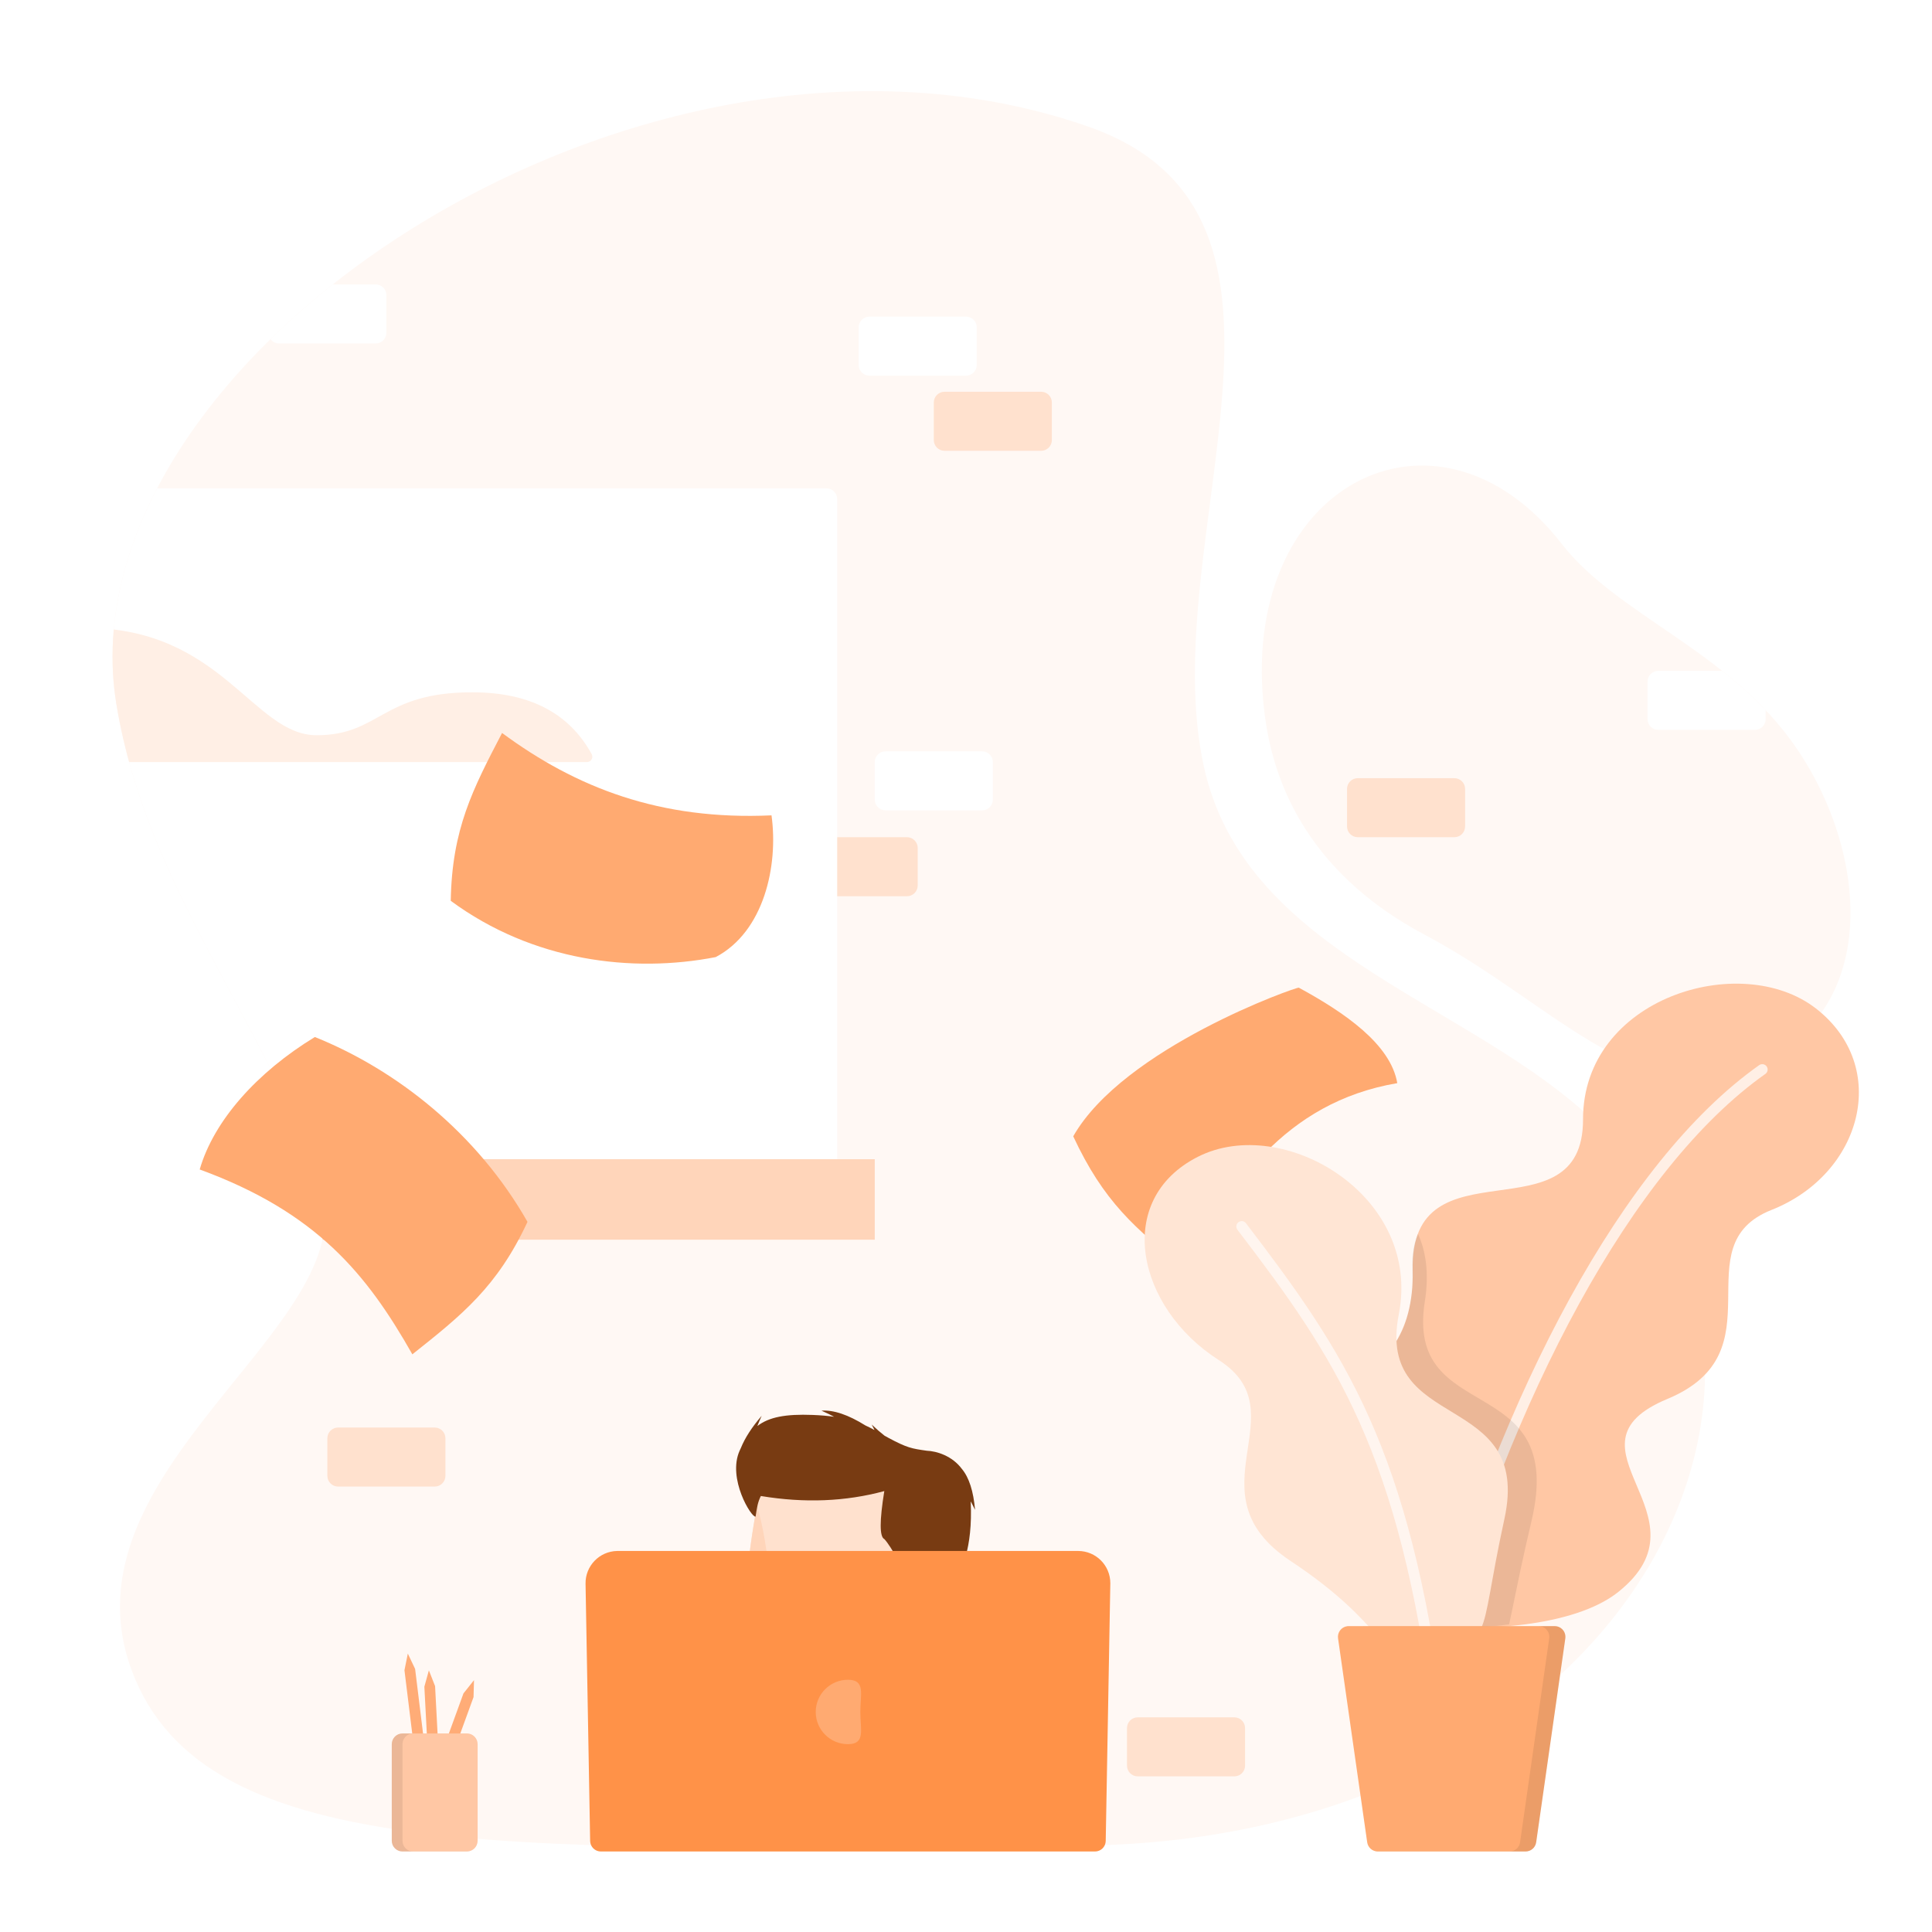
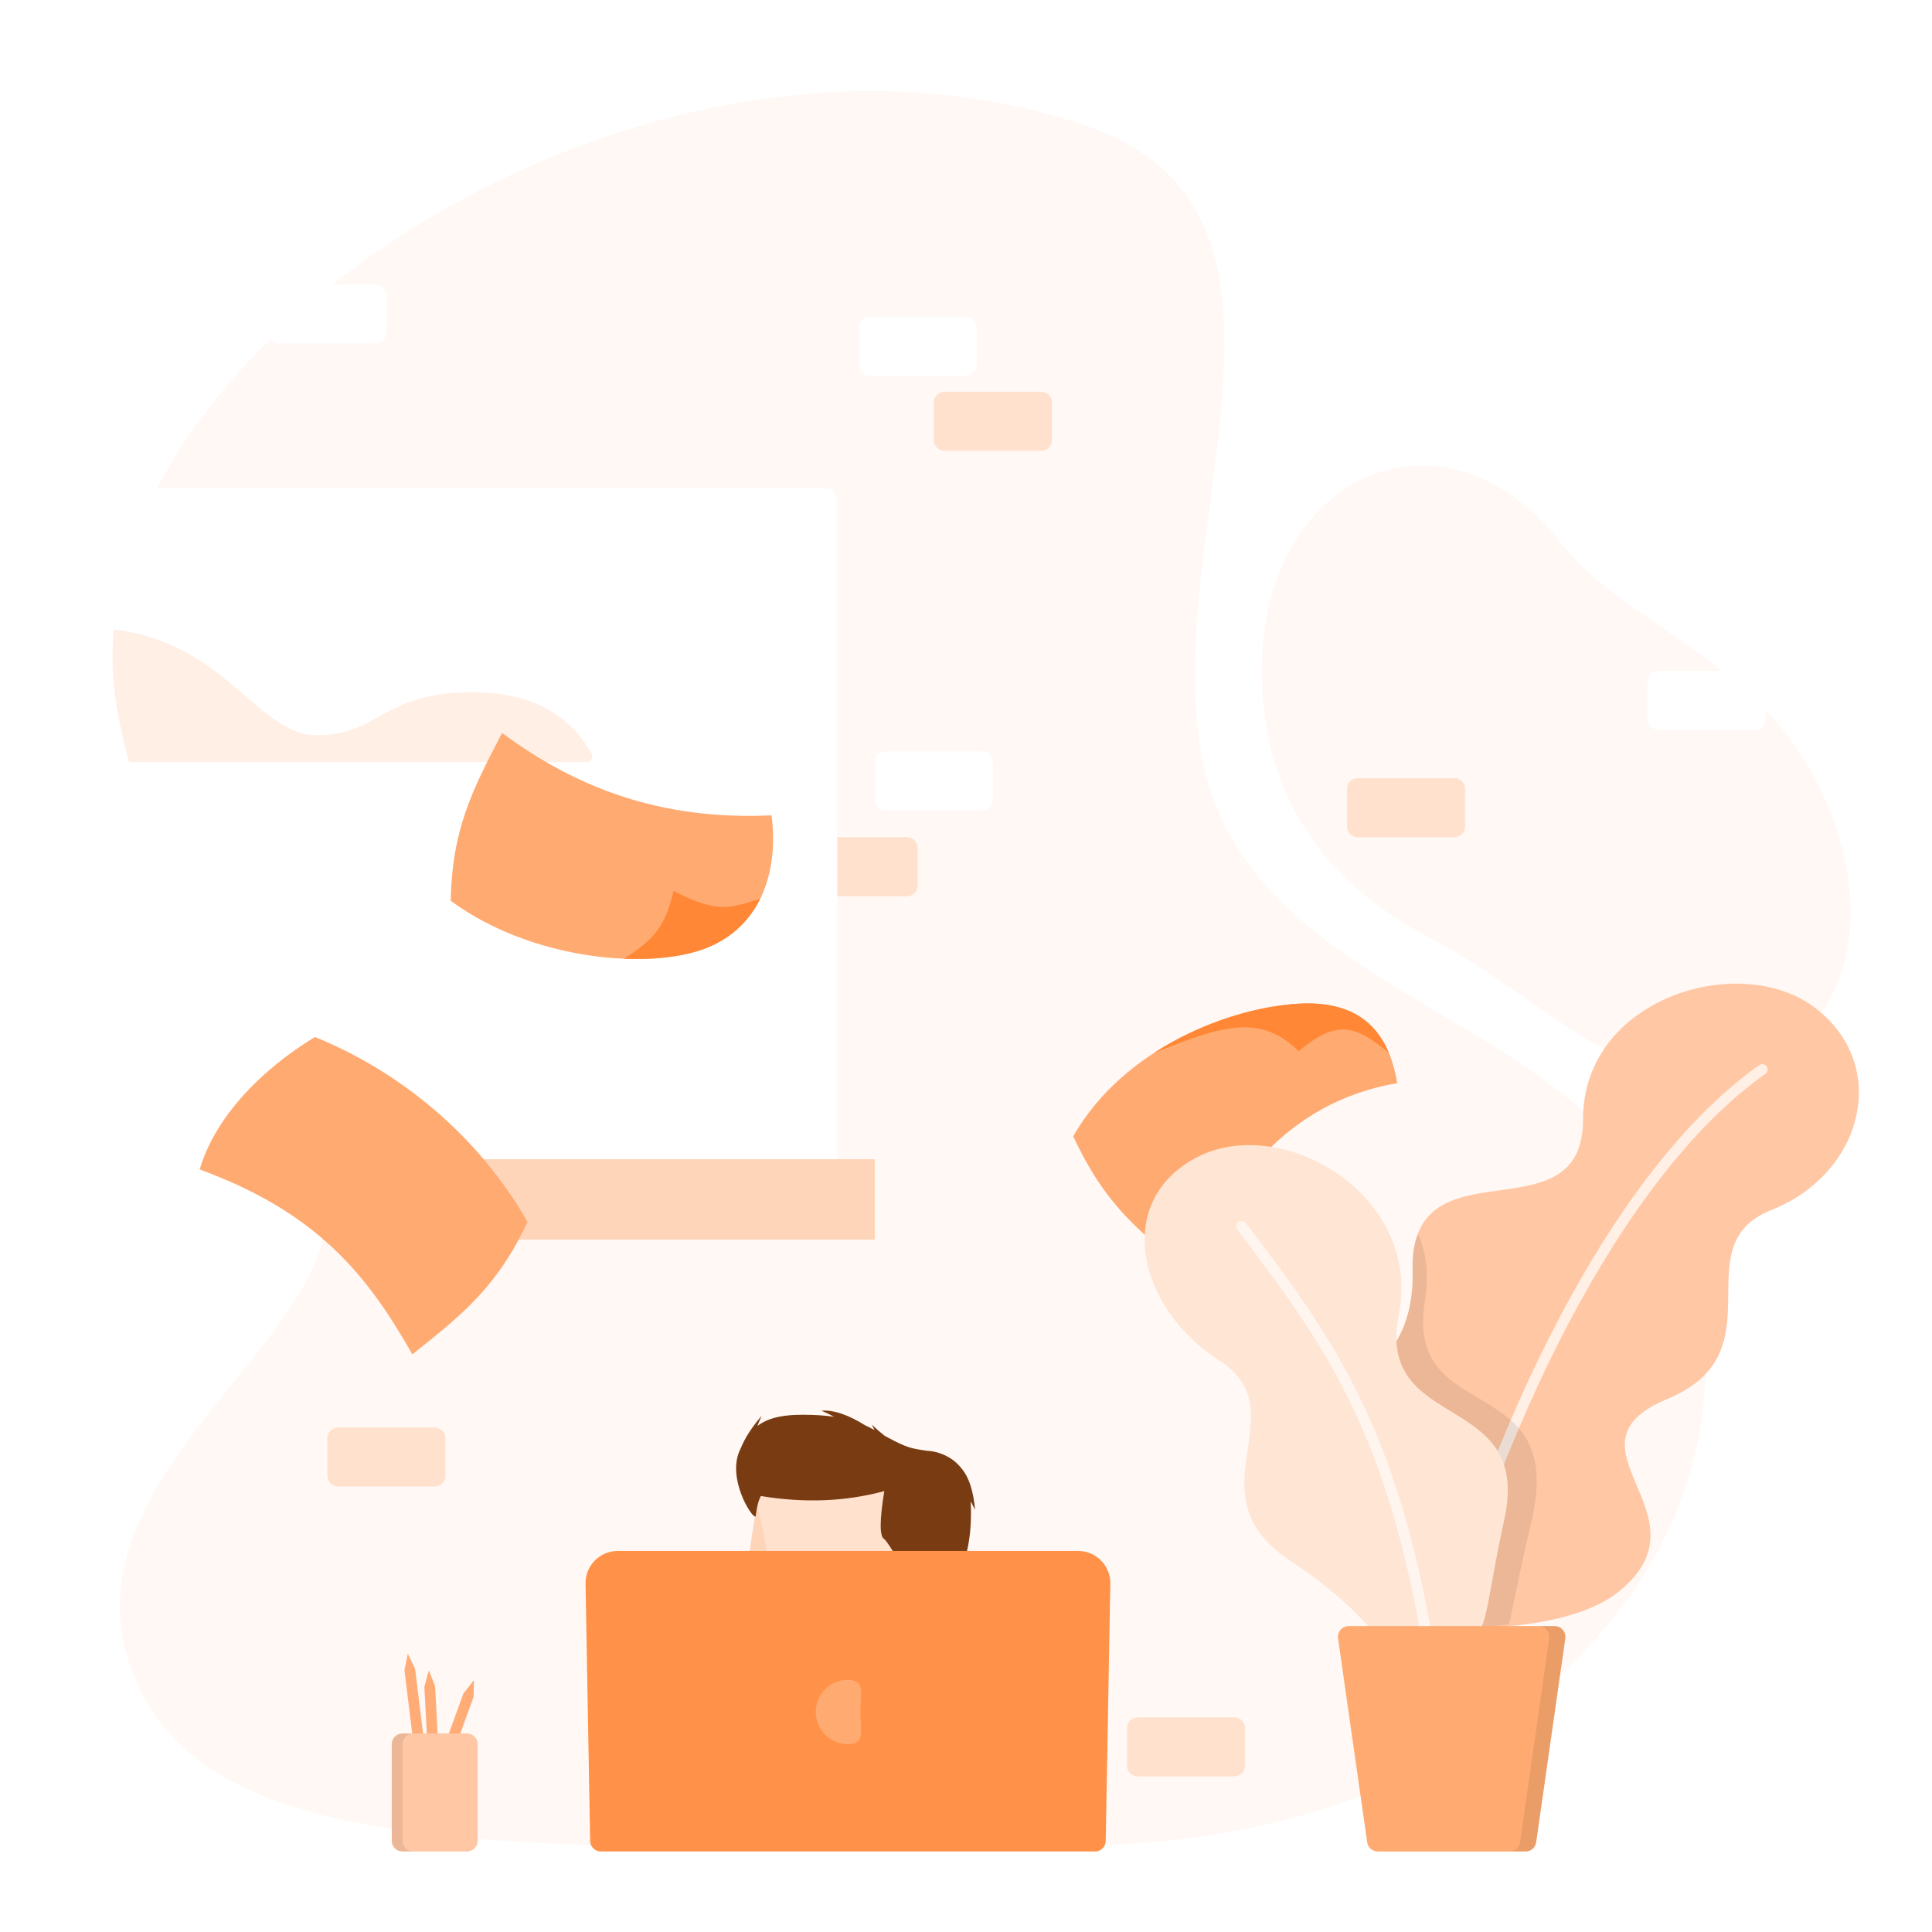
<svg xmlns="http://www.w3.org/2000/svg" xmlns:xlink="http://www.w3.org/1999/xlink" width="360" height="360" viewBox="0 0 360 360">
  <defs>
    <path id="illustration-problem-a" d="M180.551,327.916 C77.115,328.445 17.988,332.131 4.453,295.006 C-9.082,257.88 47.574,231.029 39.867,205.922 C30.664,175.938 7.412,150.071 1.682,115.186 C-8.847,51.089 99.435,-21.491 182.777,7.59 C229.992,24.064 194.987,84.347 204.322,126.838 C211.778,160.772 251.015,169.93 274.842,190.893 C328.504,238.104 283.986,327.387 180.551,327.916 Z M270.97,85.301 C281.076,98.317 301.041,104.887 313.485,121.639 C328.327,141.619 331.54,173.848 304.828,183.305 C284.78,190.402 268.689,170.468 245.619,158.259 C222.548,146.05 217.086,128.294 215.66,117.178 C210.159,74.283 247.762,55.41 270.97,85.301 Z" />
    <path id="illustration-problem-c" d="M27.513,24.077 C28.839,27.431 28.645,31.75 26.931,37.033 C24.36,44.957 3.905,36.013 1.111,48.59 C-1.683,61.166 30.595,63.268 39.244,62.409 C45.009,61.836 54.956,62.103 69.085,63.208 C77.793,64.163 82.079,61.505 81.944,55.235 C81.808,48.965 73.175,43.379 56.046,38.478 C53.193,31.833 52.336,26.151 53.474,21.434 C54.715,17.521 56.546,12.768 58.966,7.175 L58.966,0.241 L53.474,0.804 L45.567,11.028 L34.96,24.077 L29.933,21.434 L27.513,24.077 Z" />
    <path id="illustration-problem-e" d="M18.53,3.466 C50.42,15.288 33.369,7.044 53.427,1.471 C75.941,-4.784 65.547,27.579 50.6,31.13 C22.99,37.688 -24.574,-2.096 17.639,1.872 L18.53,3.466 Z" />
    <path id="illustration-problem-g" d="M2.481,6.524 C-1.578,27.916 -0.301,39.142 6.311,40.203 C10.625,41.241 19.397,38.491 23.003,37.753 C25.407,37.261 27.538,33.583 29.397,26.72 L35.734,10.785 L20.059,0 L5.187,1.803 L2.481,6.524 Z" />
    <path id="illustration-problem-i" d="M2,15 L14,15 L14,15 C15.105,15 16,15.895 16,17 L16,35 L16,35 C16,36.105 15.105,37 14,37 L2,37 L2,37 C0.895,37 1.3527075e-16,36.105 0,35 L0,17 L0,17 C-1.3527075e-16,15.895 0.895,15 2,15 Z" />
    <path id="illustration-problem-k" d="M44.879,113.384 C53.148,119.948 71.016,120.872 81.201,119.387 C93.159,117.643 107.029,105.731 107,94.606 C106.947,74.007 82.574,78.057 83.143,53.403 C83.713,28.749 51.361,47.91 51.398,25.278 C51.434,2.645 22.015,-6.258 8.005,4.623 C-6.006,15.505 -0.597,35.488 16.26,42.154 C33.117,48.821 14.514,68.578 35.676,77.378 C56.838,86.178 26.902,99.116 44.879,113.384 Z" />
    <path id="illustration-problem-m" d="M2.306,0 L40.694,0 L40.694,8.8817842e-16 C41.799,6.85272294e-16 42.694,0.895 42.694,2 C42.694,2.095 42.687,2.189 42.674,2.283 L37.245,40.283 L37.245,40.283 C37.105,41.268 36.261,42 35.265,42 L7.735,42 L7.735,42 C6.739,42 5.895,41.268 5.755,40.283 L0.326,2.283 L0.326,2.283 C0.17,1.189 0.93,0.176 2.023,0.02 C2.117,0.007 2.211,-6.48749144e-16 2.306,-6.66133815e-16 Z" />
  </defs>
  <g fill="none" fill-rule="evenodd">
    <rect width="360" height="360" fill="#FFF" />
    <g transform="translate(20 16)">
      <mask id="illustration-problem-b" fill="#fff">
        <use xlink:href="#illustration-problem-a" />
      </mask>
      <use fill="#FFF8F4" xlink:href="#illustration-problem-a" />
      <g mask="url(#illustration-problem-b)">
        <g transform="translate(30 37)">
          <rect width="22" height="11" x="124" y="20" fill="#FFE1CE" rx="2" />
          <rect width="22" height="11" x="160" y="267" fill="#FFE1CE" rx="2" />
          <rect width="22" height="11" x="11" y="213" fill="#FFE1CE" rx="2" />
          <rect width="22" height="11" x="203" y="213" fill="#EBEBEB" rx="2" />
          <rect width="22" height="11" x="31" y="158" fill="#EBEBEB" rx="2" />
          <rect width="22" height="11" x="99" y="103" fill="#FFE1CE" rx="2" />
          <rect width="22" height="11" x="110" y="6" fill="#FFF" rx="2" />
          <rect width="22" height="11" x="113" y="87" fill="#FFF" rx="2" />
          <rect width="22" height="11" x="42" y="108" fill="#FFF" rx="2" />
          <rect width="22" height="11" x="220" y="229" fill="#FFF" rx="2" />
          <rect width="22" height="11" x="160" y="158" fill="#FFF" rx="2" />
          <rect width="22" height="11" fill="#FFF" rx="2" />
          <rect width="22" height="11" x="257" y="72" fill="#FFF" rx="2" />
          <rect width="22" height="11" x="201" y="92" fill="#FFE1CE" rx="2" />
        </g>
      </g>
      <g mask="url(#illustration-problem-b)">
        <g transform="translate(-31 75)">
          <path fill="#FFF" d="M30,0 L165,0 L165,0 C166.105,-2.02906125e-16 167,0.895 167,2 L167,125 L30,125 L30,125 C28.895,125 28,124.105 28,123 L28,2 L28,2 C28,0.895 28.895,2.02906125e-16 30,0 Z" />
          <rect width="135" height="15" x="39" y="125" fill="#FFD5BA" />
          <path fill="#FFEFE5" d="M0.205,49.519 C4.417,41.84 11.834,38 22.455,38 C39.38,38 39.623,46 51.455,46 C63.287,46 69.152,26 94.455,26 C110.952,26 119.923,33.97 121.369,49.91 L121.369,49.91 C121.419,50.46 121.013,50.946 120.463,50.996 C120.433,50.999 120.403,51 120.373,51 L1.082,51 L1.082,51 C0.53,51 0.082,50.552 0.082,50 C0.082,49.832 0.125,49.666 0.205,49.519 Z" transform="matrix(-1 0 0 1 121.455 0)" />
        </g>
      </g>
      <g mask="url(#illustration-problem-b)">
        <g transform="translate(97 246)">
          <g transform="translate(0 22.373)">
            <mask id="illustration-problem-d" fill="#fff">
              <use xlink:href="#illustration-problem-c" />
            </mask>
            <use fill="#C0C0C0" xlink:href="#illustration-problem-c" />
            <path fill="#B5B5B5" d="M26.951,27.791 C32.231,31.685 38.616,29.074 42.79,39.473 C43.602,41.497 43.628,44.015 44.635,46.07 C51.22,59.51 67.656,54.604 76.471,45.654 C86.202,35.773 58.473,-1.571 53.287,1.751 C49.664,4.072 44.968,12.364 41.605,15.036 C34.963,20.313 27.424,24.395 20.334,29.074 L26.951,27.791 Z" mask="url(#illustration-problem-d)" />
            <g mask="url(#illustration-problem-d)">
              <g transform="translate(3.905 36.299)">
                <mask id="illustration-problem-f" fill="#fff">
                  <use xlink:href="#illustration-problem-e" />
                </mask>
                <use fill="#999" xlink:href="#illustration-problem-e" />
                <path fill="#878787" d="M23.046,-8.507 C28.326,-4.613 34.711,-7.224 38.885,3.175 C39.697,5.198 39.724,7.717 40.73,9.771 C47.315,23.212 63.751,18.306 72.566,9.355 C82.297,-0.525 54.568,-37.87 49.382,-34.547 C45.759,-32.226 41.063,-23.935 37.7,-21.263 C31.059,-15.985 23.52,-11.904 16.429,-7.224 L23.046,-8.507 Z" mask="url(#illustration-problem-f)" />
              </g>
            </g>
          </g>
          <g transform="translate(21.825 10.687)">
            <mask id="illustration-problem-h" fill="#fff">
              <use xlink:href="#illustration-problem-g" />
            </mask>
            <use fill="#FFE1CE" xlink:href="#illustration-problem-g" />
            <path fill="#FFD5BA" d="M-3.847,45.095 C21.85,61.622 0.529,44.333 5.919,28.747 C5.828,27.317 3.096,27.752 2.934,26.329 C2.668,23.981 4.651,20.912 4.331,18.571 C-1.057,-20.79 -6.284,43.462 -7.202,18.571 L-3.847,45.095 Z" mask="url(#illustration-problem-h)" />
          </g>
          <path fill="#783B12" d="M24.121,3.719 C26.292,2.05 29.381,1.46 34.409,1.652 C35.933,1.711 37.257,1.829 38.425,1.994 C37.742,1.627 36.961,1.246 36.067,0.857 C38.318,0.693 41.049,1.613 44.262,3.616 C44.861,3.886 45.416,4.172 45.954,4.466 C45.778,4.139 45.603,3.798 45.431,3.444 C46.313,4.281 47.105,4.961 47.812,5.515 C48.05,5.649 48.291,5.783 48.538,5.916 C52.042,7.803 52.929,7.929 55.681,8.321 C57.507,8.389 60.416,9.258 62.239,11.721 C63.567,13.311 64.384,15.851 64.688,19.342 C64.415,18.77 64.15,18.247 63.893,17.768 C63.891,17.831 63.888,17.896 63.885,17.96 C64.601,34.711 56.108,36.548 53.129,44.704 C54.378,36.968 58.168,32.452 58.388,29.75 C58.608,27.048 55.493,27.726 54.606,29.45 C53.72,31.174 53.062,34.036 52.153,33.904 C52.194,31.66 49.051,26.1 47.777,24.778 C46.881,24.353 46.881,21.375 47.777,15.842 C40.568,17.799 32.899,18.104 24.771,16.759 C24.231,17.874 24.078,18.655 23.792,20.596 C23.05,20.858 18.497,13.519 20.816,8.321 C20.896,8.143 20.976,7.969 21.057,7.799 C21.82,5.92 23.11,3.926 24.926,1.817 C24.615,2.503 24.348,3.135 24.121,3.719 Z" />
        </g>
      </g>
    </g>
    <g transform="translate(109 289)">
      <path fill="#FF9248" d="M6.108,0 L91.892,0 L91.892,8.8817842e-16 C95.206,-8.55003309e-15 97.892,2.686 97.892,6 C97.892,6.036 97.892,6.071 97.891,6.107 L97.035,54.036 L97.035,54.036 C97.016,55.126 96.126,56 95.035,56 L2.965,56 L2.965,56 C1.874,56 0.984,55.126 0.965,54.036 L0.109,6.107 L0.109,6.107 C0.05,2.794 2.688,0.06 6.001,0.001 C6.037,0 6.072,8.94738374e-16 6.108,8.8817842e-16 Z" />
      <path fill="#FFAA71" d="M49,36 C52.314,36 51.31,33.314 51.31,30 C51.31,26.686 52.314,24 49,24 C45.686,24 43,26.686 43,30 C43,33.314 45.686,36 49,36 Z" />
    </g>
-     <g fill="#FFAA71" transform="translate(35 135)">
-       <path d="M15.382,60.01 C23.974,56.027 36.037,56.179 48.087,60.01 C53.457,75.521 54.39,94.592 48.087,112.512 C35.226,116.21 26.99,114.668 15.382,112.512 C21.101,96.309 23.663,81.725 15.382,60.01 Z" transform="rotate(-49 33.927 85.912)" />
-       <path d="M60.783,0.802 C69.376,-3.181 81.904,-4.206 89.081,3.023 C96.519,17.002 99.792,35.384 93.489,53.303 C80.628,57.001 72.392,55.46 60.783,53.303 C66.503,37.101 67.758,20.364 60.783,0.802 Z" transform="rotate(107 78.805 26.616)" />
-       <path d="M177.448,44.99 C183.73,41.163 193.802,43.769 202.905,47.166 C203.277,47.288 215.885,79.142 209.582,97.061 C196.72,100.759 189.057,99.648 177.448,97.492 C183.168,81.289 188.652,63.424 177.448,44.99 Z" transform="scale(-1 1) rotate(-49 0 497.85)" />
+     <g transform="translate(35 135)">
+       <path fill="#FFAA71" d="M15.382,60.01 C23.974,56.027 36.037,56.179 48.087,60.01 C53.457,75.521 54.39,94.592 48.087,112.512 C35.226,116.21 26.99,114.668 15.382,112.512 C21.101,96.309 23.663,81.725 15.382,60.01 Z" transform="rotate(-49 33.927 85.912)" />
+       <path fill="#FFAA71" d="M60.918,0.401 C69.511,-3.582 80.663,-4.211 87.854,4.463 C95.045,13.137 99.927,34.982 93.624,52.902 C80.762,56.6 72.526,55.059 60.918,52.902 C66.638,36.7 67.892,19.963 60.918,0.401 Z" transform="rotate(107 78.724 26.365)" />
+       <path fill="#FF8736" d="M84.917,27.563 C89.136,28.253 93.146,30.271 96.364,34.152 C99.06,37.404 101.431,42.506 103.01,48.559 C97.853,44.154 94.878,42.972 88.223,43.438 C90.041,33.994 87.876,32.042 84.917,27.563 Z" transform="rotate(107 93.963 38.061)" />
+       <path fill="#FFAA71" d="M177.509,45.018 C183.79,41.19 192.305,38.619 200.415,48.771 C208.525,58.924 215.945,79.169 209.642,97.089 C196.781,100.787 189.117,99.676 177.509,97.519 C183.229,81.317 188.712,63.452 177.509,45.018 Z" transform="scale(-1 1) rotate(-49 0 497.93)" />
+       <path fill="#FF8736" d="M187.939,44.822 C193.314,43.047 199.536,43.593 205.536,51.105 C210.43,57.231 215.071,67.03 216.6,77.775 C212.309,65.755 209.653,58.127 199.166,57.306 C199.057,47.462 195.252,46.133 187.939,44.822 Z" transform="scale(-1 1) rotate(-49 0 504.715)" />
    </g>
    <g transform="translate(73 308)">
      <polygon fill="#FFAC77" points="3.942 3.003 4.942 .003 5.942 3.003 5.942 32.003 3.942 32.003" transform="rotate(-7 4.942 16.003)" />
      <polygon fill="#FFAC77" points="6.753 6.221 7.753 3.221 8.753 6.221 8.753 35.221 6.753 35.221" transform="rotate(-3 7.753 19.22)" />
      <polygon fill="#FFAC77" points="8.852 7.103 9.852 4.103 10.852 7.103 10.852 36.103 8.852 36.103" transform="rotate(20 9.852 20.103)" />
      <mask id="illustration-problem-j" fill="#fff">
        <use xlink:href="#illustration-problem-i" />
      </mask>
      <use fill="#FFC7A4" xlink:href="#illustration-problem-i" />
      <path fill="#000" fill-opacity=".08" d="M-2,14 L20,14 L20,39 L-2,39 L-2,14 Z M4,15 L4,15 C2.895,15 2,15.895 2,17 L2,17 L2,35 C2,36.105 2.895,37 4,37 L16,37 C17.105,37 18,36.105 18,35 L18,17 C18,15.895 17.105,15 16,15 L4,15 Z" mask="url(#illustration-problem-j)" />
    </g>
    <g transform="translate(197 183)">
      <g transform="matrix(-1 0 0 1 149.375 .291)">
        <mask id="illustration-problem-l" fill="#fff">
          <use xlink:href="#illustration-problem-k" />
        </mask>
        <use fill="#FFC7A4" xlink:href="#illustration-problem-k" />
        <path stroke="#FFEFE5" stroke-linecap="round" stroke-width="2" d="M79.237,125.634 C65.755,76.764 43.185,33.797 18,16" mask="url(#illustration-problem-l)" />
        <path fill="#000" fill-opacity=".08" d="M69.486,131.709 C82.144,127.294 78.617,128.562 85.352,100.168 C92.087,71.774 61.725,82.758 65.486,59.209 C66.32,53.987 65.649,49.692 64.2,46.634 C62.486,50.709 63.536,53.709 63.036,57.709 C62.361,63.106 60.986,65.209 60.186,66.609 C58.997,86.471 64.871,133.318 69.486,131.709 Z" mask="url(#illustration-problem-l)" transform="matrix(-1 0 0 1 146.361 0)" />
      </g>
      <g transform="rotate(11 -125.965 112.975)">
        <path fill="#FFE5D4" d="M67.123,87.099 C79.781,82.684 76.439,84.993 77.009,60.339 C77.578,35.685 50.382,49.321 50.419,26.688 C50.456,4.056 22.099,-5.906 8.088,4.976 C-5.923,15.857 2.238,34.754 19.096,41.421 C35.953,48.087 18.213,66.817 39.375,75.617 C60.537,84.417 57.391,90.493 67.123,87.099 Z" />
        <path stroke="#FFF5EF" stroke-linecap="round" stroke-width="2" d="M72.103,99.101 C56.271,51.249 41.307,36.4 18.556,16.181" />
      </g>
      <g transform="translate(52 120)">
        <mask id="illustration-problem-n" fill="#fff">
          <use xlink:href="#illustration-problem-m" />
        </mask>
        <use fill="#FFAA71" xlink:href="#illustration-problem-m" />
        <path fill="#000" fill-opacity=".08" d="M5,42 L5,47 L45,47 L45,-2 L5,-2 L5,1.77635684e-15 L37.694,0 L37.694,8.8817842e-16 C38.799,8.8817842e-16 39.694,0.895 39.694,2 C39.694,2.095 39.687,2.189 39.674,2.283 L34.245,40.283 L34.245,40.283 C34.105,41.268 33.261,42 32.265,42 L5,42 Z" mask="url(#illustration-problem-n)" />
      </g>
    </g>
  </g>
</svg>
